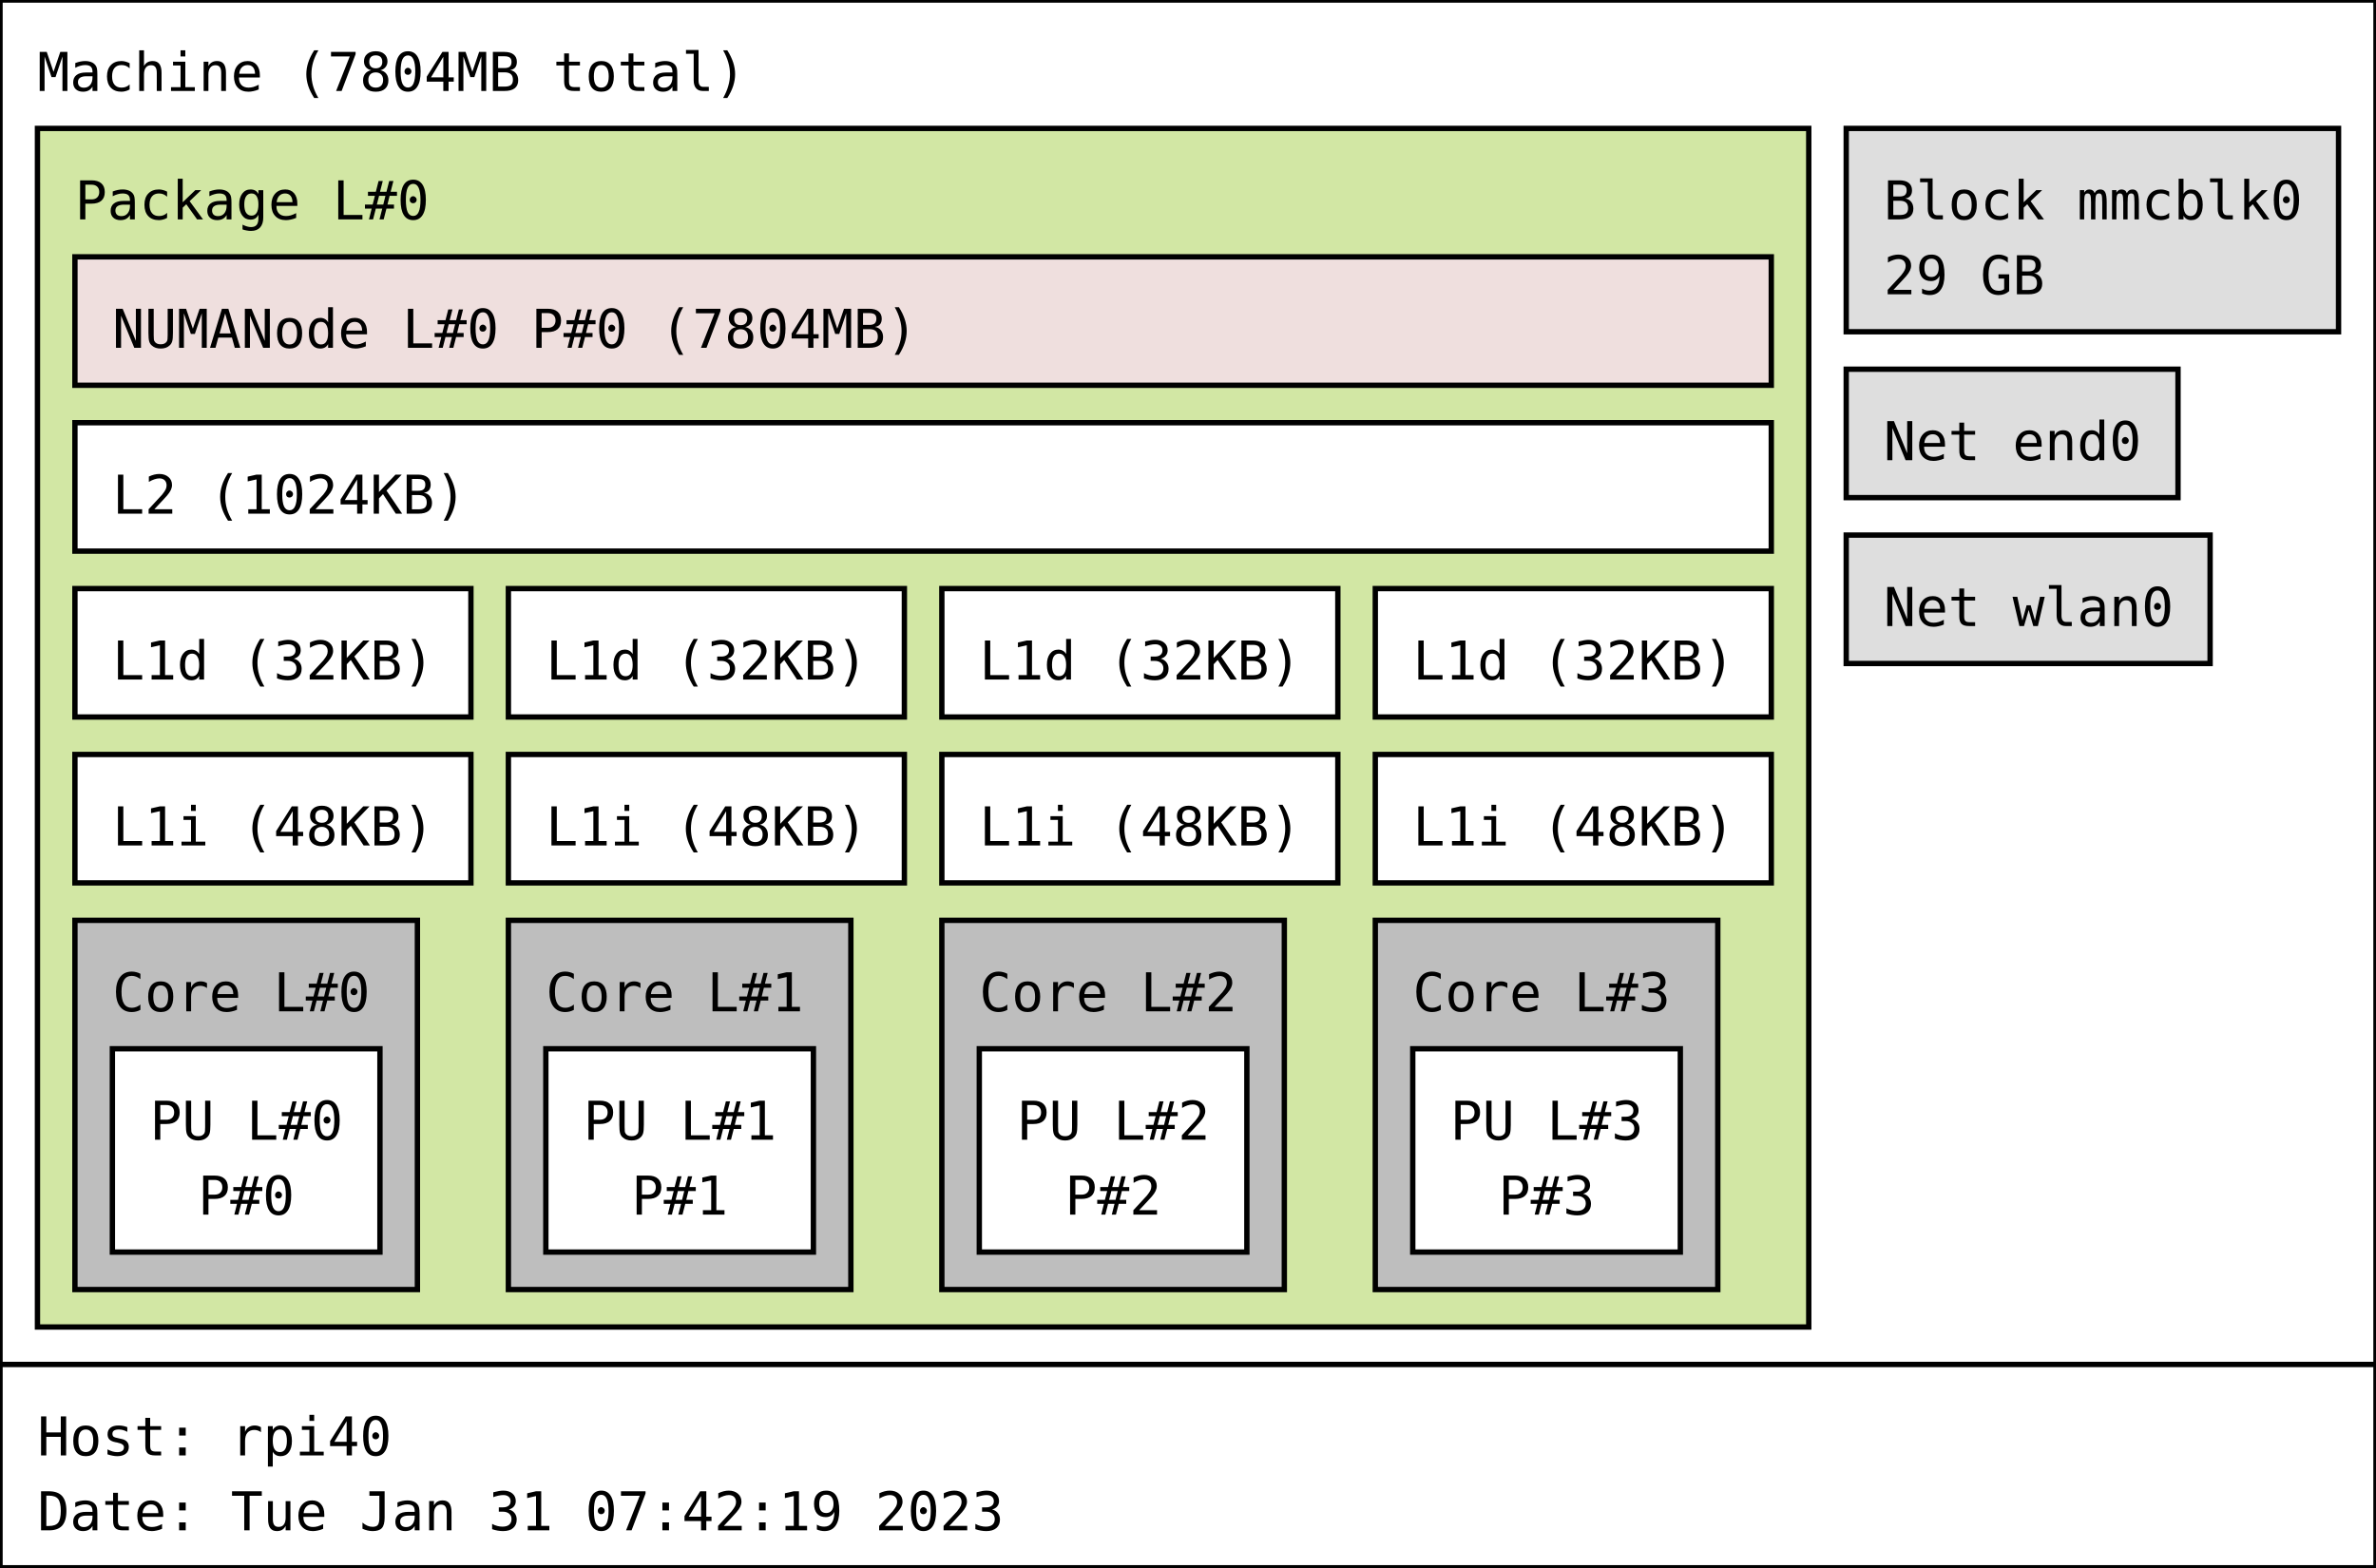
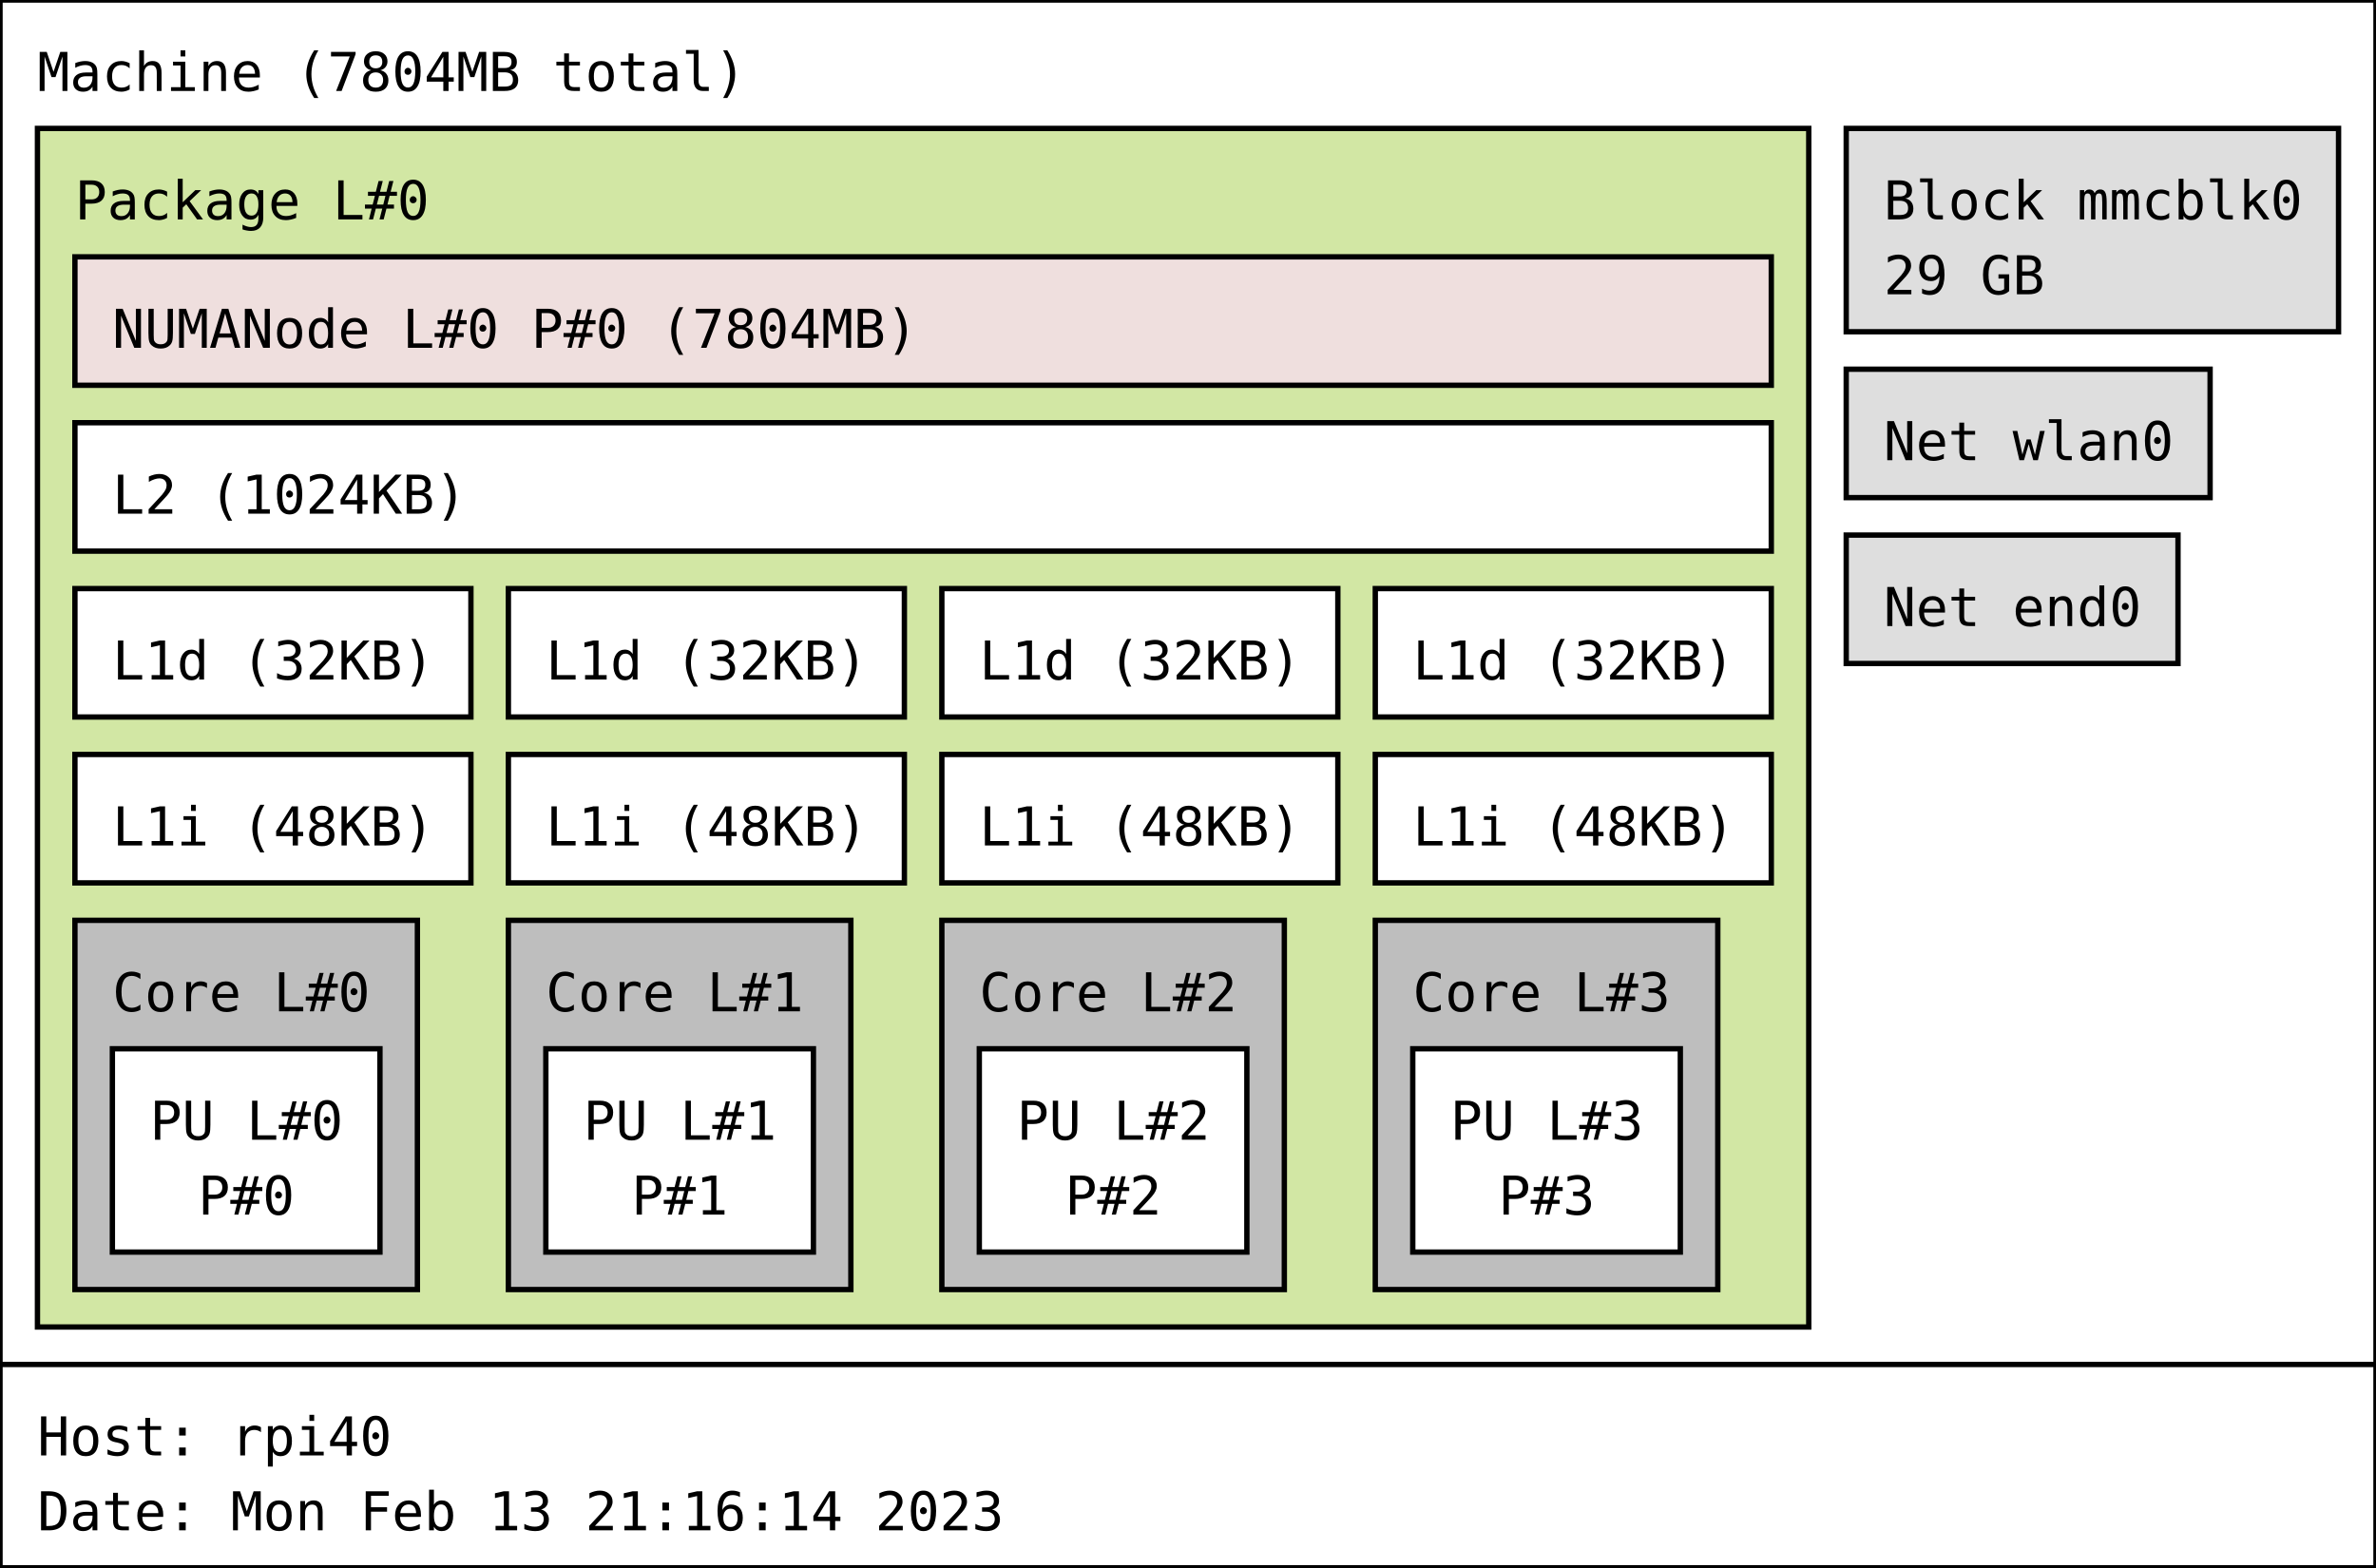
<svg xmlns="http://www.w3.org/2000/svg" width="444px" height="293px" viewBox="0 0 444px 293px" version="1.1">
  <rect id="Machine_0_rect" class="Machine" x="0" y="0" width="444" height="255" fill="rgb(255,255,255)" stroke="rgb(0,0,0)" stroke-width="1" />
  <text id="Machine_0_text" class="Machine" font-family="Monospace" x="7" y="17" fill="rgb(0,0,0)" font-size="10px">Machine (7804MB total)</text>
  <rect id="Package_0_rect" class="Package" x="7" y="24" width="331" height="224" fill="rgb(210,231,164)" stroke="rgb(0,0,0)" stroke-width="1" />
  <text id="Package_0_text" class="Package" font-family="Monospace" x="14" y="41" fill="rgb(0,0,0)" font-size="10px">Package L#0</text>
  <rect id="L2_0_rect" class="L2" x="14" y="79" width="317" height="24" fill="rgb(255,255,255)" stroke="rgb(0,0,0)" stroke-width="1" />
  <text id="L2_0_text" class="L2" font-family="Monospace" x="21" y="96" fill="rgb(0,0,0)" font-size="10px">L2 (1024KB)</text>
  <rect id="L1d_0_rect" class="L1d" x="14" y="110" width="74" height="24" fill="rgb(255,255,255)" stroke="rgb(0,0,0)" stroke-width="1" />
  <text id="L1d_0_text" class="L1d" font-family="Monospace" x="21" y="127" fill="rgb(0,0,0)" font-size="10px">L1d (32KB)</text>
  <rect id="L1i_0_rect" class="L1i" x="14" y="141" width="74" height="24" fill="rgb(255,255,255)" stroke="rgb(0,0,0)" stroke-width="1" />
  <text id="L1i_0_text" class="L1i" font-family="Monospace" x="21" y="158" fill="rgb(0,0,0)" font-size="10px">L1i (48KB)</text>
  <rect id="Core_0_rect" class="Core" x="14" y="172" width="64" height="69" fill="rgb(190,190,190)" stroke="rgb(0,0,0)" stroke-width="1" />
  <text id="Core_0_text" class="Core" font-family="Monospace" x="21" y="189" fill="rgb(0,0,0)" font-size="10px">Core L#0</text>
  <rect id="PU_0_rect" class="PU" x="21" y="196" width="50" height="38" fill="rgb(255,255,255)" stroke="rgb(0,0,0)" stroke-width="1" />
  <text id="PU_0_text" class="PU" font-family="Monospace" x="28" y="213" fill="rgb(0,0,0)" font-size="10px">PU L#0</text>
  <text id="PU_0_text_1" class="PU" font-family="Monospace" x="37" y="227" fill="rgb(0,0,0)" font-size="10px">P#0</text>
  <rect id="L1d_1_rect" class="L1d" x="95" y="110" width="74" height="24" fill="rgb(255,255,255)" stroke="rgb(0,0,0)" stroke-width="1" />
  <text id="L1d_1_text" class="L1d" font-family="Monospace" x="102" y="127" fill="rgb(0,0,0)" font-size="10px">L1d (32KB)</text>
  <rect id="L1i_1_rect" class="L1i" x="95" y="141" width="74" height="24" fill="rgb(255,255,255)" stroke="rgb(0,0,0)" stroke-width="1" />
  <text id="L1i_1_text" class="L1i" font-family="Monospace" x="102" y="158" fill="rgb(0,0,0)" font-size="10px">L1i (48KB)</text>
  <rect id="Core_1_rect" class="Core" x="95" y="172" width="64" height="69" fill="rgb(190,190,190)" stroke="rgb(0,0,0)" stroke-width="1" />
  <text id="Core_1_text" class="Core" font-family="Monospace" x="102" y="189" fill="rgb(0,0,0)" font-size="10px">Core L#1</text>
  <rect id="PU_1_rect" class="PU" x="102" y="196" width="50" height="38" fill="rgb(255,255,255)" stroke="rgb(0,0,0)" stroke-width="1" />
  <text id="PU_1_text" class="PU" font-family="Monospace" x="109" y="213" fill="rgb(0,0,0)" font-size="10px">PU L#1</text>
  <text id="PU_1_text_1" class="PU" font-family="Monospace" x="118" y="227" fill="rgb(0,0,0)" font-size="10px">P#1</text>
  <rect id="L1d_2_rect" class="L1d" x="176" y="110" width="74" height="24" fill="rgb(255,255,255)" stroke="rgb(0,0,0)" stroke-width="1" />
  <text id="L1d_2_text" class="L1d" font-family="Monospace" x="183" y="127" fill="rgb(0,0,0)" font-size="10px">L1d (32KB)</text>
  <rect id="L1i_2_rect" class="L1i" x="176" y="141" width="74" height="24" fill="rgb(255,255,255)" stroke="rgb(0,0,0)" stroke-width="1" />
  <text id="L1i_2_text" class="L1i" font-family="Monospace" x="183" y="158" fill="rgb(0,0,0)" font-size="10px">L1i (48KB)</text>
  <rect id="Core_2_rect" class="Core" x="176" y="172" width="64" height="69" fill="rgb(190,190,190)" stroke="rgb(0,0,0)" stroke-width="1" />
  <text id="Core_2_text" class="Core" font-family="Monospace" x="183" y="189" fill="rgb(0,0,0)" font-size="10px">Core L#2</text>
  <rect id="PU_2_rect" class="PU" x="183" y="196" width="50" height="38" fill="rgb(255,255,255)" stroke="rgb(0,0,0)" stroke-width="1" />
  <text id="PU_2_text" class="PU" font-family="Monospace" x="190" y="213" fill="rgb(0,0,0)" font-size="10px">PU L#2</text>
  <text id="PU_2_text_1" class="PU" font-family="Monospace" x="199" y="227" fill="rgb(0,0,0)" font-size="10px">P#2</text>
  <rect id="L1d_3_rect" class="L1d" x="257" y="110" width="74" height="24" fill="rgb(255,255,255)" stroke="rgb(0,0,0)" stroke-width="1" />
  <text id="L1d_3_text" class="L1d" font-family="Monospace" x="264" y="127" fill="rgb(0,0,0)" font-size="10px">L1d (32KB)</text>
  <rect id="L1i_3_rect" class="L1i" x="257" y="141" width="74" height="24" fill="rgb(255,255,255)" stroke="rgb(0,0,0)" stroke-width="1" />
  <text id="L1i_3_text" class="L1i" font-family="Monospace" x="264" y="158" fill="rgb(0,0,0)" font-size="10px">L1i (48KB)</text>
  <rect id="Core_3_rect" class="Core" x="257" y="172" width="64" height="69" fill="rgb(190,190,190)" stroke="rgb(0,0,0)" stroke-width="1" />
  <text id="Core_3_text" class="Core" font-family="Monospace" x="264" y="189" fill="rgb(0,0,0)" font-size="10px">Core L#3</text>
  <rect id="PU_3_rect" class="PU" x="264" y="196" width="50" height="38" fill="rgb(255,255,255)" stroke="rgb(0,0,0)" stroke-width="1" />
  <text id="PU_3_text" class="PU" font-family="Monospace" x="271" y="213" fill="rgb(0,0,0)" font-size="10px">PU L#3</text>
  <text id="PU_3_text_1" class="PU" font-family="Monospace" x="280" y="227" fill="rgb(0,0,0)" font-size="10px">P#3</text>
  <rect id="NUMANode_0_rect" class="NUMANode" x="14" y="48" width="317" height="24" fill="rgb(239,223,222)" stroke="rgb(0,0,0)" stroke-width="1" />
  <text id="NUMANode_0_text" class="NUMANode" font-family="Monospace" x="21" y="65" fill="rgb(0,0,0)" font-size="10px">NUMANode L#0 P#0 (7804MB)</text>
  <rect id="Block_0_rect" class="Block" x="345" y="24" width="92" height="38" fill="rgb(222,222,222)" stroke="rgb(0,0,0)" stroke-width="1" />
  <text id="Block_0_text" class="Block" font-family="Monospace" x="352" y="41" fill="rgb(0,0,0)" font-size="10px">Block mmcblk0</text>
  <text id="Block_0_text_1" class="Block" font-family="Monospace" x="352" y="55" fill="rgb(0,0,0)" font-size="10px">29 GB</text>
-   <rect id="Net_1_rect" class="Net" x="345" y="69" width="62" height="24" fill="rgb(222,222,222)" stroke="rgb(0,0,0)" stroke-width="1" />
-   <text id="Net_1_text" class="Net" font-family="Monospace" x="352" y="86" fill="rgb(0,0,0)" font-size="10px">Net end0</text>
-   <rect id="Net_2_rect" class="Net" x="345" y="100" width="68" height="24" fill="rgb(222,222,222)" stroke="rgb(0,0,0)" stroke-width="1" />
-   <text id="Net_2_text" class="Net" font-family="Monospace" x="352" y="117" fill="rgb(0,0,0)" font-size="10px">Net wlan0</text>
+   <rect id="Net_1_rect" class="Net" x="345" y="69" width="68" height="24" fill="rgb(222,222,222)" stroke="rgb(0,0,0)" stroke-width="1" />
+   <text id="Net_1_text" class="Net" font-family="Monospace" x="352" y="86" fill="rgb(0,0,0)" font-size="10px">Net wlan0</text>
+   <rect id="Net_2_rect" class="Net" x="345" y="100" width="62" height="24" fill="rgb(222,222,222)" stroke="rgb(0,0,0)" stroke-width="1" />
+   <text id="Net_2_text" class="Net" font-family="Monospace" x="352" y="117" fill="rgb(0,0,0)" font-size="10px">Net end0</text>
  <rect id="anon_rect" x="0" y="255" width="444" height="38" fill="rgb(255,255,255)" stroke="rgb(0,0,0)" stroke-width="1" />
  <text id="anon_text" font-family="Monospace" x="7" y="272" fill="rgb(0,0,0)" font-size="10px">Host: rpi40</text>
-   <text id="anon_text_1" font-family="Monospace" x="7" y="286" fill="rgb(0,0,0)" font-size="10px">Date: Tue Jan 31 07:42:19 2023</text>
+   <text id="anon_text_1" font-family="Monospace" x="7" y="286" fill="rgb(0,0,0)" font-size="10px">Date: Mon Feb 13 21:16:14 2023</text>
</svg>
